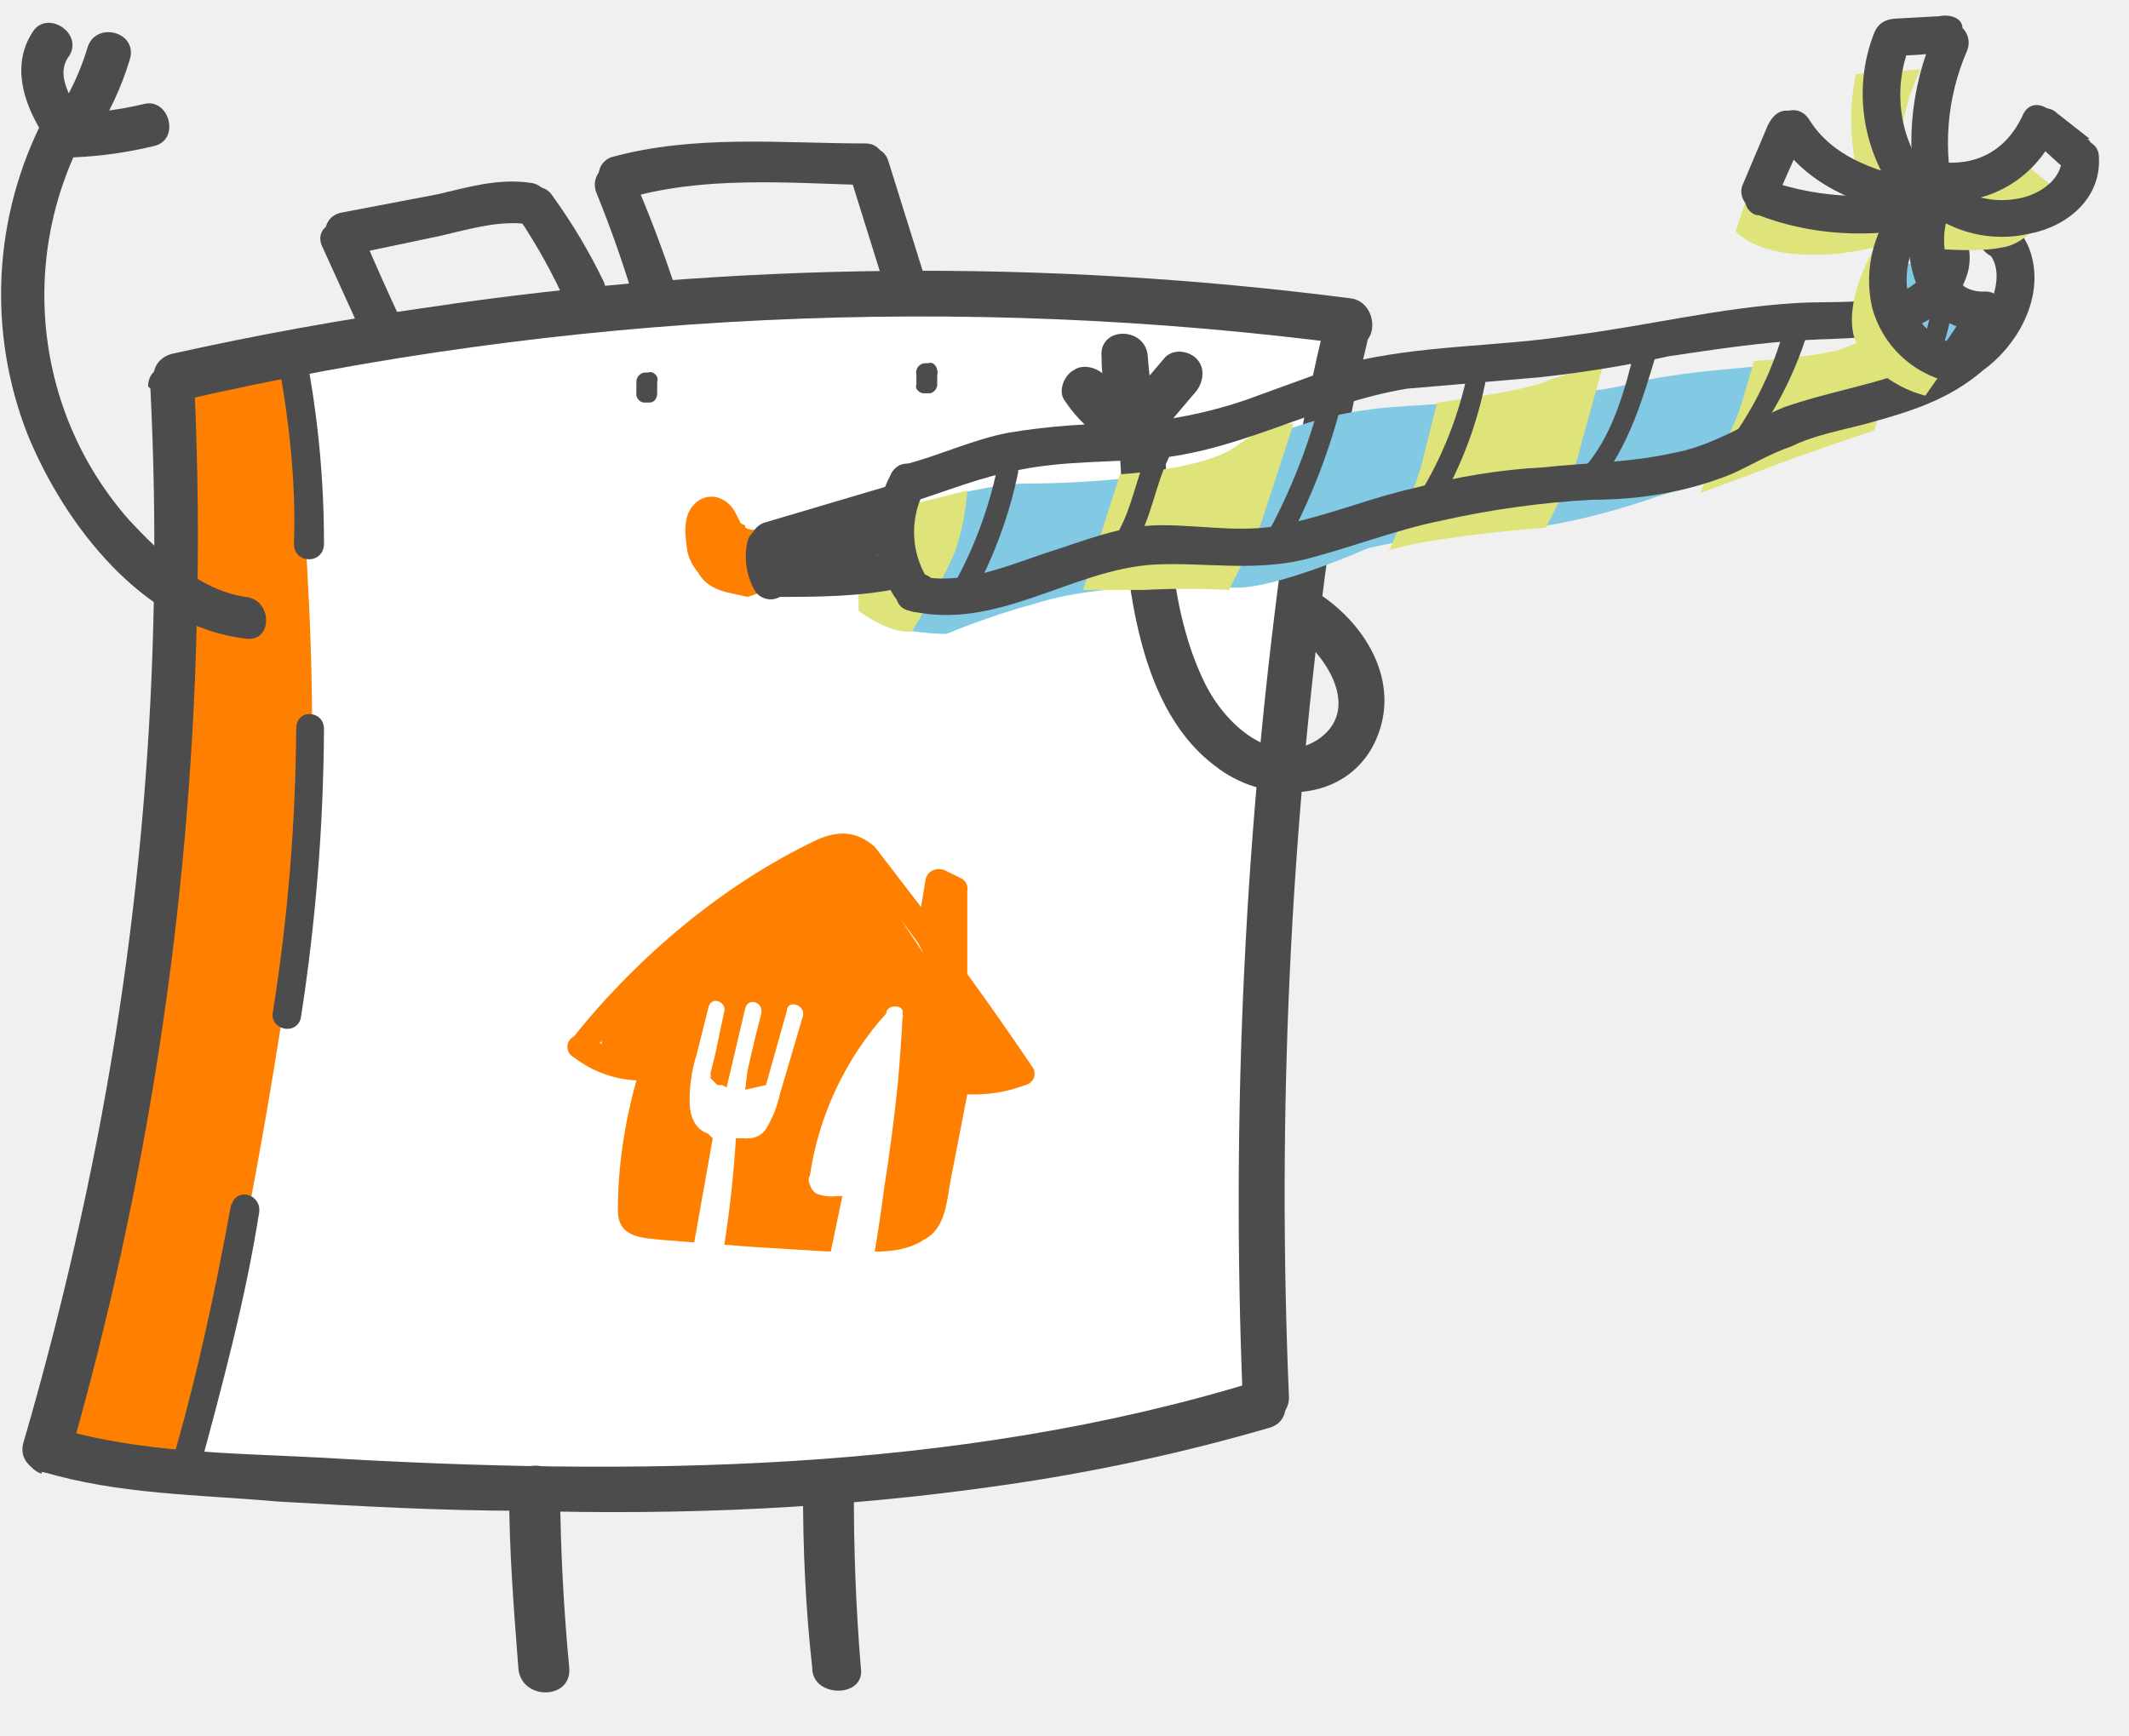
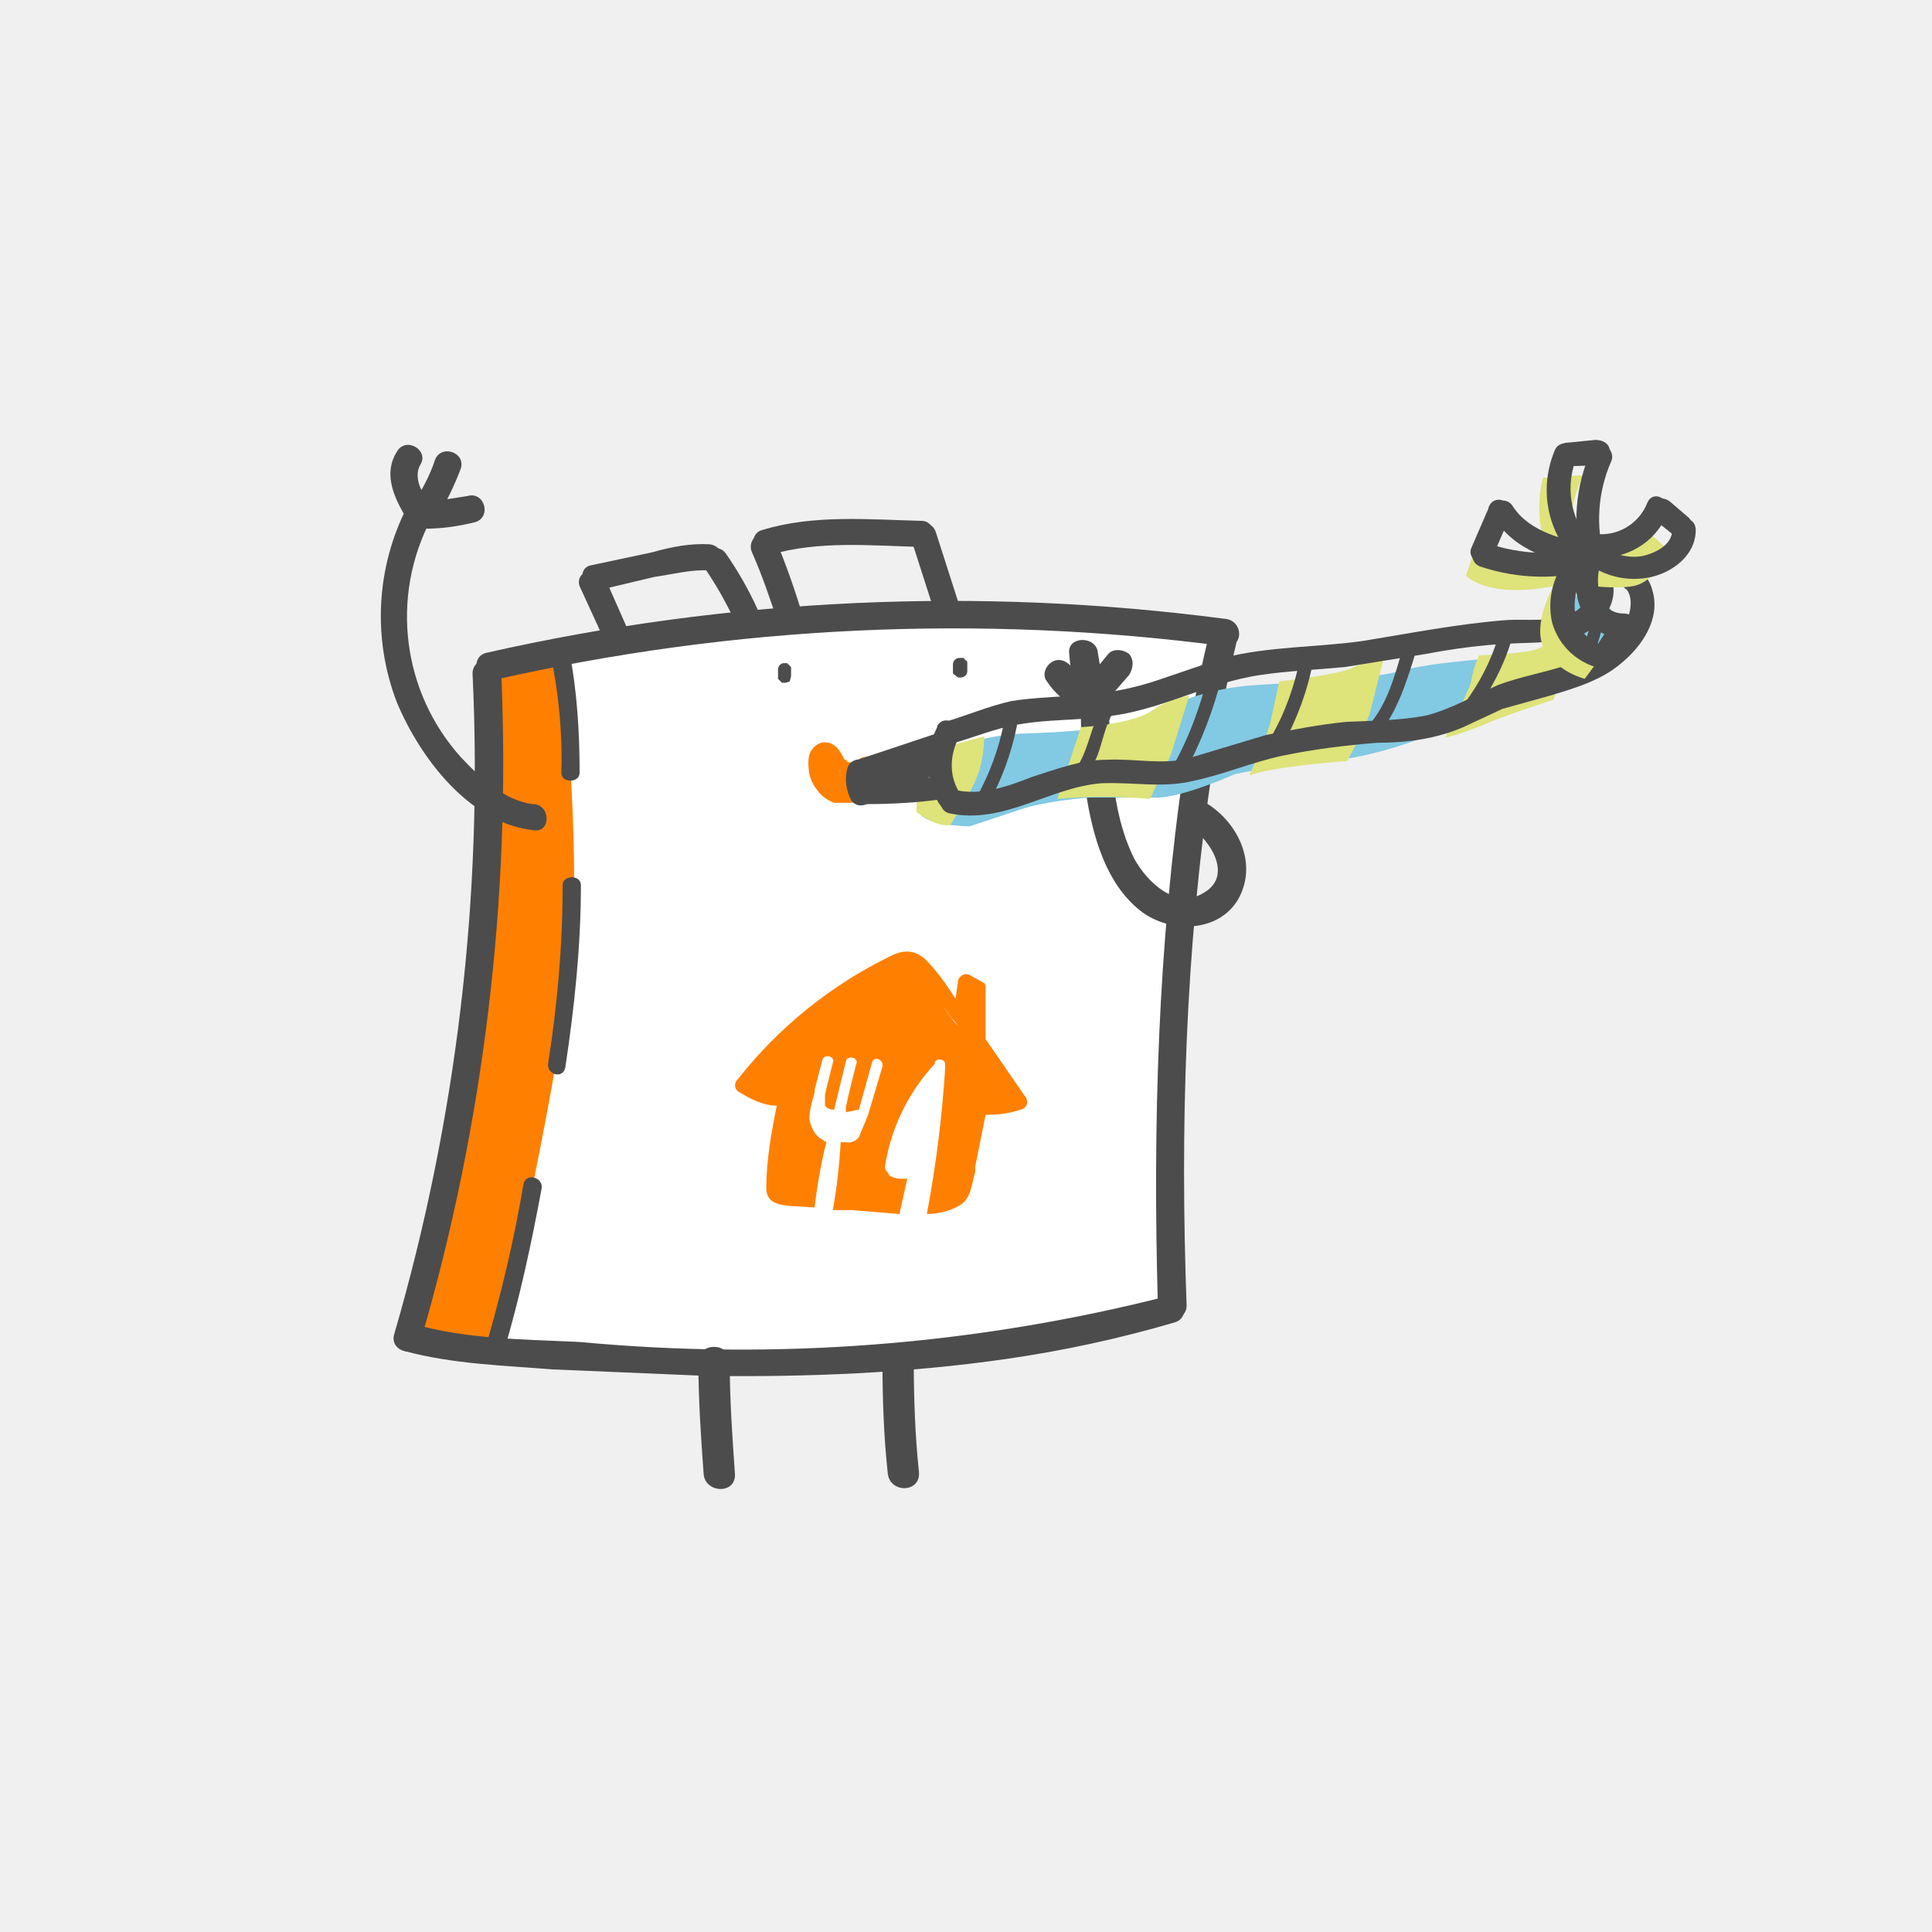
- <svg xmlns="http://www.w3.org/2000/svg" viewBox="0 0 92 75">
-   <g fill="none">
-     <path fill="#FFF" d="M2.3 62.5l3-12c.7-2.8 1.6-17 2.1-19.8.5-3 0-13.9 0-13.9s11.8-2.5 19.1-3.5c7.4-1 31.9.6 31.9.6s-.6 1.6-.6 2.2c0 .6-1.9 9.1-2.8 21-1 12 0 23.3 0 23.3s-17.2 3.8-27.2 4c-10 .2-25.5-1.9-25.5-1.9z" />
-     <path fill="#FF8000" d="M8.3 63.6l-6.2-1s2.4-9.1 3.3-14.3c.8-5.2 1.9-12.1 2-17.6.2-5.6-.2-14.4-.2-14.4l5.3-1.2s1.5 13.5.8 20.8a236.3 236.3 0 01-5 27.7zm36.3-17.5a143 143 0 00-2.8-4v-3.6a.5.5 0 00-.2-.5l-.8-.4c-.3-.1-.7 0-.8.4l-.2 1.2-2-2.6c-.8-.7-1.6-.7-2.5-.3-4 1.9-7.7 5-10.5 8.5a.5.5 0 000 .9 4.8 4.8 0 002.7 1c-.5 1.8-.8 3.7-.8 5.6 0 1.2 1 1.2 2 1.3l1.3.1.8-4.5a1.8 1.8 0 01-.2-.2c-.6-.2-.8-.8-.8-1.4 0-.7.1-1.4.3-2l.5-2c.1-.6.8-.3.7.1l-.4 1.9-.2.8a.4.4 0 010 .2l.3.3h.2l.2.1.8-3.4c.1-.5.8-.3.7.2a63.5 63.5 0 00-.6 2.5l-.1.8.9-.2.9-3.2c0-.5.8-.3.7.2l-1 3.4a5 5 0 01-.6 1.5.9.9 0 01-.8.4.5.5 0 01-.2 0h-.3a49.1 49.1 0 01-.5 4.6l1.3.1 3.3.2.5-2.4h-.2a1.9 1.9 0 01-.9-.1.6.6 0 01-.3-.4.4.4 0 010-.4 13.4 13.4 0 013.3-7c0-.4.8-.4.7 0a.3.3 0 010 .2 82.5 82.5 0 01-.2 2.8 81.3 81.3 0 01-.6 4.6 76.3 76.3 0 01-.4 2.7c.7 0 1.5-.1 2.1-.5 1-.5 1-1.7 1.2-2.7l.7-3.6a6.2 6.2 0 002.5-.4.5.5 0 00.3-.8zm-18.7-1l.1-.1v.1zm6.2-3.4zm6.8-2l.8 1.1.2.4-1-1.5zm1.9.9a.4.4 0 000-.2v.2z" />
-     <path fill="#4C4C4C" d="M22 64.4c0 2.6.2 5.1.4 7.7.1 1.4 2.3 1.4 2.2 0a89.3 89.3 0 01-.4-7.7c0-1.4-2.1-1.4-2.1 0zm12.7 0c0 2.5.1 5 .4 7.7 0 1.3 2.3 1.3 2.1 0a89.3 89.3 0 01-.3-7.8c0-1.4-2.2-1.4-2.2 0z" />
-     <g fill="#4C4C4C">
-       <path d="M57.2 14.2c-.8 3.3-1.4 6.7-1.9 10.1-.1 1.2 1.7 1.8 1.9.5.5-3.4 1.1-6.8 1.9-10.1.3-1.2-1.6-1.8-1.9-.5zM6.5 16.8c.6 12-.4 24-3 35.8A147.3 147.3 0 011 62.4c-.3 1.2 1.6 1.8 2 .6A142.9 142.9 0 008.5 27a140.1 140.1 0 00-.1-10.3c-.1-1.2-2-1.2-2 0z" />
-       <path d="M7.9 17.3a142.3 142.3 0 0150.5-2.4c1.2.2 1.2-1.8 0-2a144.6 144.6 0 00-40 .4 142 142 0 00-11 2c-1.3.4-.8 2.2.5 2zm47.6 6a208.6 208.6 0 00-1.8 37.1c0 1.3 2 1.3 2 0a206 206 0 011.7-36.6c.1-1.2-1.7-1.8-2-.5z" />
-       <path d="M1.8 63.6c3.3 1 6.8 1 10.2 1.3 3.5.2 7 .4 10.6.4 6.9.2 13.8-.1 20.7-1.1a83.4 83.4 0 0011.6-2.5c1.2-.4.6-2.3-.6-2-13 4-27 4.1-40.5 3.3-3.8-.2-7.8-.2-11.4-1.3-1.2-.3-1.8 1.6-.6 2zM12 15.5c.5 2.7.8 5.4.7 8 0 .9 1.3.9 1.3 0a43 43 0 00-.8-8.3c-.1-.8-1.3-.5-1.2.3zm.8 16a81.7 81.7 0 01-1 12.2c-.2.8 1 1.1 1.2.3a84 84 0 001-12.5c0-.8-1.2-.9-1.2 0z" />
-       <path d="M10 52c-.7 3.8-1.5 7.6-2.6 11.3-.2.8 1 1.1 1.2.3 1-3.7 2-7.4 2.6-11.2.1-.8-1-1.1-1.2-.3z" />
-     </g>
-     <g fill="#4C4C4C">
-       <path d="M29.3 12.8a56.2 56.2 0 00-2-5.3c-.4-1-2-.2-1.5.9a51.1 51.1 0 011.7 4.9c.4 1 2.1.6 1.8-.5z" />
-       <path d="M27 8.6c3.3-1 7-.7 10.4-.6 1.1 0 1.1-1.8 0-1.8-3.6 0-7.4-.4-11 .6-1 .4-.5 2.1.6 1.8z" />
-       <path d="M36.7 7.5l1.5 4.8c.3 1 2 .6 1.7-.5L38.4 7c-.3-1.1-2-.6-1.7.5zM17.4 14a108.6 108.6 0 01-1.7-3.8c-.5-1.1-2.2-.6-1.8.4l2 4.4c.4 1 2 .1 1.5-1z" />
-       <path d="M15.2 11l3.8-.8c1.3-.3 2.6-.7 3.9-.5 1.1.1 1.1-1.7 0-1.8-1.4-.2-2.7.2-4 .5l-4.2.8c-1.1.3-.7 2 .5 1.8z" />
-       <path d="M22.4 9.4a24.5 24.5 0 012.1 3.8c.5 1 2 .1 1.6-1a24.3 24.3 0 00-2.2-3.7c-.6-1-2.2 0-1.5.9z" />
-     </g>
-     <path fill="#4C4C4C" d="M27.5 16.5v.5a.3.3 0 000 .1.4.4 0 00.3.3H28.1a.4.4 0 00.2-.1.5.5 0 00.1-.3v-.5a.3.3 0 000-.2.4.4 0 00-.2-.2.3.3 0 00-.2 0h-.1a.4.4 0 00-.4.4zm12.1-.3v.4a.3.3 0 000 .2.4.4 0 00.3.2H40.2a.4.4 0 00.3-.4v-.4a.3.3 0 000-.2.4.4 0 00-.2-.3.3.3 0 00-.2 0H40a.4.4 0 00-.4.5z" />
-     <path fill="#FF8000" d="M32.7 22.9h-.2s.1 0 0 0a.8.8 0 01-.3-.1.7.7 0 010-.1.4.4 0 01-.2-.1l-.2-.4a1.3 1.3 0 00-.8-.7 1 1 0 00-1 .3c-.5.5-.4 1.3-.3 2 .1.6.6 1.2 1.1 1.5.8.3 1.6.3 2.3-.1a.5.5 0 00.2-.7.5.5 0 00-.6-.1 1.6 1.6 0 01-1.4.1 2 2 0 01-.2-.1 2 2 0 01-.2-.2 1.4 1.4 0 01-.3-.6 2.3 2.3 0 010-.7v-.3s0-.1 0 0a.8.8 0 01.1-.1c.2-.1 0 0 0 0s.1 0 0 0a.4.4 0 01.2 0s.1.1 0 0l.1.1.1.2.2.3a1.6 1.6 0 001.7.7.5.5 0 00.3-.6.5.5 0 00-.6-.3z" />
-     <path fill="#FF8000" d="M30.2 22.4a3.3 3.3 0 00.3 2l.3.4a.6.6 0 00.7 0c.4-.2.4-.7.3-1.1 0-.4-.2-.7-.3-1.1a.5.5 0 00-.9.1V24c.2.5.5.8.9 1 .4.1 1 0 1.2-.4a.9.9 0 000-.7.6.6 0 00-.6-.5.6.6 0 00-.5.7.6.6 0 00.7.6l-.2-1a.6.6 0 00-.4 1 .5.5 0 00.7.1.5.5 0 00.1-.6v.2a.4.4 0 01-.2.3.5.5 0 00.4-.6.5.5 0 00-.6-.3c.2 0 .4 0 .3.3v.2c-.1 0-.1 0 0 0a.2.2 0 01-.2 0 .3.3 0 01-.2 0 .2.2 0 010-.2s0-.1 0 0c-.1 0-.1 0 0 0-.2 0 0 0 0 0a.4.4 0 01-.1 0c-.2.1 0 0 0 0h-.1a.8.8 0 00-.1 0c-.1 0-.1 0 0 0l-.1-.1v-.1s0-.2 0 0v-.2-.9l-1 .1.3 1v.4a.3.3 0 01.2-.1.2.2 0 01.2 0V24l-.1-.1a2.7 2.7 0 01-.1-.5v-.1-.3-.4c-.1.1-.1.1 0 0a.5.5 0 00-.1-.3.5.5 0 00-.3-.2c-.2 0-.5 0-.6.3z" />
-     <path fill="#FF5000" d="M32.3 23.8l.1 1a.5.5 0 00.5.4.5.5 0 00.4-.5v-.9a.5.5 0 00-.5-.4.5.5 0 00-.5.4z" />
-     <path fill="#FF5000" d="M32.6 23.3v1.4c0 .6 1 .6 1 0l-.1-1.4c0-.6-1-.6-1 0z" />
-     <path fill="#FF8000" d="M32.3 24c.4 0 .7 0 1-.3l.2-.2h.2a.2.2 0 01-.2-.1c0 .2 0 0 0 0l-.1.6v.2h-.1l-.1.1-.2.1a1.7 1.7 0 01-.1 0h-.2-.3-.5s.1 0 0 0h-.1s-.1 0 0 0h-.1a.5.5 0 10-.8.5c.3.4.8.5 1.3.5s1 0 1.4-.3c.4-.3.7-.7.8-1.2v-1a.8.8 0 00-.9-.3c-.3 0-.5.2-.7.4a2.5 2.5 0 01-.3.2h-.1a.9.9 0 01-.1 0 .5.5 0 00-.5.5.5.5 0 00.5.4z" />
-     <path fill="#FF8000" d="M32.8 24.7l.7-.5a.4.4 0 00.1-.2.3.3 0 000-.2.5.5 0 00-.4-.4h-.1a.5.5 0 00-.2.1l-.7.6a.3.3 0 00-.1.1.3.3 0 000 .2.5.5 0 00.4.5h.1a.5.5 0 00.2-.2z" />
-     <path fill="#FF8000" d="M29.8 23.2v.8l.4.8c.3.5.8.7 1.2.8l.9.2.9-.3c.4-.2.8-.5 1-1a1.8 1.8 0 000-1.6c-.3-.5-1.1 0-.8.5a.8.8 0 01-.2 1l-.3.2-.6.3a2.3 2.3 0 01-.7-.2 1.3 1.3 0 01-.5-.2 1.3 1.3 0 01-.3-.5 1.8 1.8 0 01-.1-.8.5.5 0 00-.5-.5.5.5 0 00-.4.5z" />
-     <path fill="#FF8000" d="M31.7 24.7c.5 0 .5-.9 0-.9s-.6 1 0 1z" />
-     <g fill="#4C4C4C">
-       <path d="M10.6 25.8c-2-.3-3.7-1.9-5-3.3a14.6 14.6 0 01-2.8-4.7 14.8 14.8 0 01.7-11.7c.5-1-1-2-1.6-1a16.6 16.6 0 00-.7 13.7c1.6 3.9 5 8.3 9.4 8.8 1.2.2 1.2-1.7 0-1.8z" />
-       <path d="M3.3 4.8C3 4 2.4 3.2 3 2.4c.6-1-1-2-1.6-1-.9 1.4-.4 3 .4 4.3.6 1 2.2.1 1.6-1z" />
-       <path d="M4 6a12.9 12.9 0 001.6-3.4C6 1.4 4.2.9 3.8 2a11.1 11.1 0 01-1.4 3C1.7 6 3.4 7 4 6z" />
-       <path d="M3.2 6.8a17.7 17.7 0 003.5-.5c1.1-.3.6-2.1-.5-1.8a15 15 0 01-3 .4C2 5 2 7 3.2 6.8z" />
-     </g>
-     <g fill="#4C4C4C">
-       <path d="M55.9 27.3c1.4 1 3 3.4 1 4.7-2 1.2-4-.8-4.8-2.4-1.7-3.4-1.6-7.5-1.8-11.2 0-1.2-2-1.3-2 0 .2 2.2.2 4.5.5 6.7.4 2.9 1.3 6.2 3.7 8 2 1.6 5.4 1.7 6.8-.8 1.4-2.6-.2-5.3-2.4-6.7-1-.7-2 1-1 1.7z" />
-       <path d="M50 18.9l1.7-2c.3-.4.4-1 0-1.4-.4-.4-1.1-.4-1.4 0l-1.7 2c-.4.4-.4 1 0 1.4.3.4 1 .4 1.4 0z" />
-       <path d="M50 18.1a16.7 16.7 0 01-.4-2.7c-.1-1.3-2.1-1.3-2 0 0 1 .2 2.2.5 3.2.3 1.3 2.2.7 2-.5z" />
-       <path d="M49.2 17.5a3.9 3.9 0 01-1.4-1.2c-.3-.4-1-.6-1.4-.3-.4.2-.7.9-.4 1.3a5.9 5.9 0 002.2 2c.5.2 1 0 1.4-.4.2-.5 0-1.1-.4-1.4z" />
-     </g>
-     <path fill="#82C9E3" d="M37.2 26a18 18 0 01.2-3.4s4-1.6 6.9-1.7c2.7 0 7-.3 9-1.3a17.4 17.4 0 016.8-2c2.6-.2 8-.4 10.3-1 2.3-.6 5.5-.7 7.8-1 2.3-.4 4-.7 4.1-2a3.6 3.6 0 00-.4-2.2s2.4-.2 3 1c.7 1.1 1.4 2.4-.1 3.6a26.7 26.7 0 01-7.3 3.6l-6 1.9s-3.6 1.3-6.4 1.4c-2.7 0-6 .8-6 .8s-3.6 1.6-5.5 1.7H49s-2.5.1-4.3.7c-1.9.5-3.8 1.3-3.8 1.3s-3.6 0-3.6-1.4z" />
-     <path fill="#DEE37A" d="M39.4 27.3c-1 .1-2.3-.9-2.3-.9v-2.7l.7-1.5 4-1s-.1 1.6-.6 2.8c-.5 1.2-1.8 3.3-1.8 3.3zm7.4-1.8l1.6-5s3.6-.2 5-1.2c1.3-1 2.5-1 2.5-1l-1.3 4c-.1.5-1.5 3.2-1.5 3.2a35.3 35.3 0 00-3.7 0h-2.6zM60 23.9s1-2.4 1.4-3.7l.7-2.8s4-.5 4.9-1l2.3-.7-1 3.6c-.2 1.1-1.5 3.5-1.5 3.5s-5.1.4-6.8 1zm13.5-2.6c0-.3 1.5-2.8 1.8-4l.5-1.7s3.2-.2 4-.6a11.7 11.7 0 001.7-.8s.7.8.2 2a60.3 60.3 0 00-.7 2.4s-3.6 1.2-4.8 1.7l-2.7 1z" />
-     <g fill="#4C4C4C">
-       <path d="M38.5 20.5a5.5 5.5 0 00-.5 3.8c.3 1 1 2.7 2.2 2 .9-.5 0-1.9-.8-1.4h.1l.7.3a3.8 3.8 0 01-.3-3.9c.5-1-.9-1.8-1.4-.8z" />
-       <path d="M38.4 21L33 22.6c-1 .4-.5 2 .5 1.6l5.3-1.8c1-.3.6-2-.4-1.6z" />
-       <path d="M32.3 23.4a3 3 0 00.3 2.1.8.8 0 101.4-.8 1.2 1.2 0 01-.2-1 .8.8 0 00-.2-.7.8.8 0 00-1.3.4z" />
-       <path d="M33.5 25.8c1.8 0 3.7 0 5.5-.4 1-.1.6-1.7-.5-1.5a33.3 33.3 0 01-5 .3c-1 0-1 1.6 0 1.6z" />
-       <path d="M37 22.6c-.2.4-1 .5-1.4.6l-1.9.4c-1 .2-.5 1.8.5 1.5 1.4-.3 3.7-.3 4.3-2 .3-1-1.2-1.5-1.6-.5zm5 3.2a19 19 0 002-5.4.5.5 0 00-.4-.5.5.5 0 00-.5.3 18 18 0 01-1.9 5.1c-.3.5.5 1 .8.5zm7-2.2c.8-1.2.9-2.7 1.6-4 .3-.5-.5-1-.8-.4-.7 1.2-.8 2.7-1.6 4a.5.5 0 00.4.6.5.5 0 00.4-.2zm6.5.1a26.6 26.6 0 002.6-6.8c.1-.5-.8-.8-.9-.2a25.7 25.7 0 01-2.5 6.5c-.2.6.5 1 .8.5zm6.8-2.1a17.2 17.2 0 002-5.7.5.5 0 00-.2-.6.5.5 0 00-.6.4 16.5 16.5 0 01-2 5.4c-.2.5.5 1 .8.5zM69 21c1.4-1.7 2-3.8 2.6-5.8.1-.6-.7-.8-.9-.3-.5 2-1 4-2.4 5.5a.5.5 0 000 .6c.2.2.5.2.7 0z" />
-       <path d="M39.4 21.7c1.6-.5 3-1.1 4.7-1.4 2-.4 4-.3 6-.5 3.7-.4 7-2.4 10.7-3l5.8-.5c1.8-.2 3.7-.5 5.5-.9 2-.3 4-.6 5.9-.7 1.6-.1 3.4 0 5-.7 1.3-.6 2.5-2 2-3.6-.4-1.5-2-2.3-3.4-1.7-1 .5-.1 1.9.8 1.4.5-.2 1 .4 1.1 1 0 .6-.7 1.2-1.3 1.5-1.3.6-3 .4-4.6.5-3.3.2-6.5 1-9.7 1.4-3.2.5-6.5.4-9.7 1.2l-4.4 1.6a19.8 19.8 0 01-5 1c-1.7 0-3.4.1-5.2.4-1.6.3-3 1-4.6 1.4-1 .3-.6 1.8.4 1.6z" />
-       <path d="M39.3 26.4c3.8.9 7-1.8 10.6-2 2.1-.1 4.2.3 6.4-.2 2-.5 4-1.3 6-1.7a39.6 39.6 0 016.5-.9c2 0 4-.3 6-1.1.9-.4 1.7-.9 2.6-1.2 1-.5 2.2-.7 3.3-1 1.8-.5 3.5-1 5-2.3 1.4-1 2.6-3 2.1-4.9-.2-.8-.7-1.4-1.4-1.9-.6-.4-1.7-1-2.4-.7-.4 0-.7.4-.6.7a1 1 0 00.5.9c.3.2.7.1 1-.1.8-.8-.4-2-1.2-1.2l1-.1h-.1l.4.6-.6.7c-.2.1 0 0 .1.1l.5.2.9.6c.6.6.4 1.7 0 2.4-.7 1.4-2.2 2.3-3.6 2.8-1.7.6-3.5.9-5.2 1.5-1.7.7-3.1 1.7-4.9 2-1.8.4-3.7.4-5.5.6-1.9.1-3.7.4-5.6.9-1.8.4-3.5 1.1-5.3 1.5-1.9.5-3.7.1-5.6.1-1.8 0-3.4.7-5 1.2-1.8.6-3.6 1.4-5.5 1-1-.3-1.4 1.3-.4 1.5z" />
-       <path d="M75.5 19.4a15.8 15.8 0 002.6-5c.1-.5-.7-.8-1-.2a15 15 0 01-2.3 4.8.5.5 0 00.1.6.5.5 0 00.7-.2zm7.9-3a12.3 12.3 0 001.1-4 .5.5 0 00-.4-.4.5.5 0 00-.5.5 11 11 0 01-1 3.5.5.5 0 00.1.6.5.5 0 00.7-.2zm-1-6.3c1.1-.6 2.5-.1 3.4.8.7.7 1.9-.5 1.1-1.2a4.7 4.7 0 00-5.4-1c-.9.5 0 1.9.9 1.4z" />
-     </g>
-     <g>
-       <path fill="#DEE37A" d="M82.4 9.4A9 9 0 0183 3l-2.8.2s-.7 2.8.5 5.5l.5.9S77.6 9.8 76 7l-1 3s1.4 1.7 6 .7c0 0-1.6 2.7-.7 4.3 1 1.7 2.9 2.1 2.9 2.1l1.4-2s-2.3-.6-2.5-2.4c-.2-1.8 0-2.1 0-2.1s3 .4 4.4.1C88 10.5 89 8.3 89 8.3l-2.1-1.7s-.3 1.8-2 2.4c-1.7.5-2.5.4-2.5.4z" />
-       <path fill="#4C4C4C" d="M83.4 7.7a5.7 5.7 0 01-.8-5.9c.4-1-1.2-1.4-1.6-.4-1 2.5-.5 5.4 1.3 7.5.7.8 1.8-.4 1.1-1.2z" />
-       <path fill="#4C4C4C" d="M82 2.4a14.1 14.1 0 002.3-.2c.4 0 .6-.6.5-1 0-.4-.5-.6-1-.5L82 .8c-1 0-1 1.6 0 1.6z" />
-       <path fill="#4C4C4C" d="M83.6 1.4a11.7 11.7 0 00-.6 7.8c.2 1 1.8.5 1.5-.5a10 10 0 01.5-6.5c.4-1-1-1.8-1.4-.8z" />
-       <path fill="#4C4C4C" d="M83.9 8c-2.1-.4-4.5-.9-5.7-2.8-.6-1-2-.1-1.4.8 1.5 2.3 4 3 6.6 3.5 1 .2 1.5-1.3.5-1.5z" />
-       <path fill="#4C4C4C" d="M76.4 5.4L75.3 8c-.2.5.2 1 .5 1 .5.2.9-.1 1-.5L78 5.8c.1-.4-.2-.9-.6-1-.5-.1-.8.2-1 .6z" />
-       <path fill="#4C4C4C" d="M76 9.3c2.6 1 5.4 1 8 .3 1-.3.6-1.8-.4-1.6-2.4.7-4.9.6-7.2-.2-1-.4-1.4 1.2-.5 1.5z" />
-       <path fill="#4C4C4C" d="M82.2 8.5a5.3 5.3 0 00-1.3 4.8 4.5 4.5 0 003.3 3.2c1 .2 1.4-1.4.4-1.6-2.5-.6-2.8-3.5-1.3-5.2.7-.8-.5-2-1.1-1.2z" />
-       <path fill="#4C4C4C" d="M85.1 16l1.4-2c.6-1-.8-1.7-1.4-.8a17.4 17.4 0 01-1.1 1.7c-.3.3-.4.8 0 1.1.2.3.8.4 1.1 0z" />
-       <path fill="#4C4C4C" d="M82.6 9.1c-.5 2.3.4 5.3 3.2 5.2 1 0 1-1.7 0-1.7-1.6.1-2-1.8-1.7-3 .2-1-1.3-1.5-1.5-.5z" />
-       <path fill="#4C4C4C" d="M83.1 9a5.3 5.3 0 004.6 1.1c1.6-.3 3.1-1.5 3-3.3 0-1-1.6-1-1.6 0 0 1.1-1.2 1.7-2 1.8a3.6 3.6 0 01-2.8-.7c-.9-.6-2 .5-1.2 1.2z" />
-       <path fill="#4C4C4C" d="M90.3 6l-1.4-1.1c-.3-.3-.8-.3-1.1 0-.3.3-.4.9 0 1.1L89 7.1c.4.3.8.3 1.2 0 .3-.3.3-.9 0-1.1z" />
-       <path fill="#4C4C4C" d="M83.8 8.7a5 5 0 005-2.9c.4-1-1-1.8-1.4-.8-.7 1.5-2 2.2-3.6 2-1 0-1 1.6 0 1.7z" />
-     </g>
-   </g>
+ <svg xmlns="http://www.w3.org/2000/svg" fill="none" viewBox="0 0 148 148">
+   <path d="M31.6 102.3 34.9 89c.8-3 1.8-18.7 2.4-22 .5-3.1 0-15.3 0-15.3s13-2.7 21.2-3.9c8.2-1.1 35.4.8 35.4.8l-.7 2.4c0 .6-2 10-3 23.3S90 100 90 100s-19 4.1-30.2 4.3c-11.1.2-28.3-2-28.3-2Z" fill="#fff" />
+   <path d="m38.2 103.5-6.9-1s2.7-10.2 3.7-16C36 80.7 37 73 37.3 67c.1-6.1-.3-16-.3-16l6-1.3s1.5 15 .8 23c-.7 8.1-4 22.9-4.6 25.7-.7 2.8-1 5.1-1 5.1Z" fill="#FF8000" />
+   <path fill-rule="evenodd" clip-rule="evenodd" d="m78.6 84.1-3.1-4.5v-4c0-.2-.1-.3-.3-.4l-.9-.5c-.3-.2-.8 0-.9.4l-.2 1.4-.4-.6a16 16 0 0 0-1.8-2.3c-.8-.8-1.7-.9-2.7-.4a33.6 33.6 0 0 0-11.8 9.5.6.6 0 0 0 .2 1c.8.5 1.8 1 2.8 1-.4 2-.8 4.2-.8 6.3 0 1.2 1 1.3 2 1.4h.2l1.5.1c.2-1.7.5-3.4.9-5a2 2 0 0 1-.3-.2c-.6-.3-.9-1-1-1.6 0-.6.2-1.3.4-2v-.2l.6-2.3c.1-.5 1-.3.8.2l-.5 2-.1.5a23 23 0 0 0 0 .7v.1l.2.2.3.1h.2l.9-3.7c.1-.5 1-.3.8.2a70.1 70.1 0 0 0-.8 3.3v.4l1-.2 1-3.6c.1-.5.9-.3.8.3a461.5 461.5 0 0 0-1.1 3.7l-.7 1.7a1 1 0 0 1-1 .4h-.4c-.1 1.8-.3 3.5-.6 5.2h1.5l3.6.3.6-2.7h-.3a2 2 0 0 1-1-.2.6.6 0 0 1-.2-.3.5.5 0 0 1-.2-.5 15 15 0 0 1 3.8-7.8c0-.5.8-.4.8 0V81.9A91 91 0 0 1 71 93c.8 0 1.7-.2 2.4-.6 1-.5 1-1.6 1.3-2.6v-.4l.8-4c1 0 1.8-.1 2.7-.4a.6.6 0 0 0 .4-.9Zm-20.7-1.2v.1-.1Zm6.8-3.7Zm7.5-2.2c.4.6.7 1.1 1.2 1.6l-.3-.4-.2-.2a50 50 0 0 0-.7-1Zm2.1 1v-.2.1Z" fill="#FF8000" />
+   <path d="M53.5 104.3c0 3 .2 5.8.4 8.6.1 1.5 2.5 1.6 2.4 0-.2-2.8-.4-5.7-.4-8.6 0-1.5-2.4-1.5-2.4 0ZM67.6 104.3c0 2.8.1 5.7.4 8.5.1 1.6 2.5 1.6 2.4 0-.3-2.8-.4-5.7-.4-8.5 0-1.6-2.4-1.6-2.4 0ZM92.6 48.7c-.9 3.7-1.6 7.4-2.1 11.2-.2 1.4 1.9 2 2 .6.6-3.8 1.3-7.5 2.2-11.2.3-1.4-1.8-2-2.1-.6ZM36.2 51.6a154.9 154.9 0 0 1-6 50.6c-.4 1.3 1.6 1.9 2 .6a157.9 157.9 0 0 0 6.2-51.2c0-1.4-2.2-1.4-2.2 0Z" fill="#4C4C4C" />
+   <path d="M37.8 52.1a158.7 158.7 0 0 1 56-2.6c1.5.2 1.5-2 0-2.1A161.2 161.2 0 0 0 37.3 50c-1.4.3-.8 2.4.5 2.1ZM90.7 58.8c-2 13.6-2.4 27.4-2 41.2 0 1.4 2.2 1.4 2.2 0-.5-13.6-.1-27.2 1.9-40.6.2-1.4-2-2-2.1-.6Z" fill="#4C4C4C" />
+   <path d="M31 103.5c3.7 1 7.6 1.1 11.3 1.4l11.8.5c7.7.1 15.4-.2 23-1.3a93 93 0 0 0 12.9-2.8c1.3-.4.7-2.5-.6-2a132 132 0 0 1-45 3.5c-4.2-.2-8.7-.2-12.8-1.4-1.3-.4-1.9 1.7-.6 2.1ZM42.2 50.2c.6 3 .9 6 .8 9 0 .8 1.4.8 1.4 0 0-3.2-.2-6.3-.8-9.4-.2-.9-1.5-.5-1.4.4ZM43.1 67.9c0 4.5-.4 9-1.1 13.5-.2.9 1.1 1.3 1.3.4.7-4.6 1.2-9.3 1.2-14 0-.8-1.4-.8-1.4 0Z" fill="#4C4C4C" />
+   <path d="M40.1 90.7c-.7 4.2-1.7 8.4-2.9 12.5-.2.8 1.1 1.2 1.4.3 1.2-4 2.1-8.2 2.9-12.5.1-.8-1.2-1.2-1.4-.3ZM61.5 47.2c-.6-2-1.3-4-2.1-5.9-.5-1.2-2.3-.2-1.8 1 .8 1.8 1.4 3.6 2 5.4.4 1.2 2.3.7 2-.5Z" fill="#4C4C4C" />
+   <path d="M59 42.5c3.7-1.1 7.7-.7 11.6-.6 1.2 0 1.2-2 0-2-4-.1-8.3-.5-12.2.7-1.2.3-.7 2.3.6 2Z" fill="#4C4C4C" />
+   <path d="m69.8 41.3 1.7 5.3c.3 1.2 2.3.7 1.9-.5l-1.7-5.3c-.4-1.3-2.3-.7-2 .5ZM48.3 48.7l-1.9-4.3c-.5-1.2-2.4-.7-2 .5l2.2 4.8c.5 1.2 2.3.1 1.7-1Z" fill="#4C4C4C" />
+   <path d="m45.9 45.2 4.2-1c1.4-.2 2.9-.6 4.3-.5 1.3.2 1.3-1.8 0-2-1.5-.1-3 .2-4.4.6l-4.7 1c-1.2.2-.7 2.1.6 1.9Z" fill="#4C4C4C" />
+   <path d="M53.9 43.4c.9 1.3 1.7 2.7 2.4 4.2.5 1.2 2.2.2 1.7-1a27 27 0 0 0-2.4-4.2c-.7-1-2.5 0-1.7 1ZM59.6 51.3v.7l.3.3H60.2l.3-.1.1-.4v-.7l-.3-.3H60a.5.5 0 0 0-.4.5ZM73 50.9v.7l.4.3h.2a.5.5 0 0 0 .5-.5v-.7l-.3-.3h-.3a.5.5 0 0 0-.5.5Z" fill="#4C4C4C" />
+   <path d="M65.4 58.4c-.1 0 0 0 0 0h-.2c-.1 0 0 0 0 0-.2 0-.3 0-.4-.2h-.1l-.1-.2-.3-.5c-.2-.3-.5-.5-.8-.6-.4-.1-.8 0-1.1.3-.6.5-.5 1.4-.4 2.1.2.8.6 1.4 1.3 1.7.8.4 1.8.3 2.5-.1a.5.5 0 0 0-.5-.9c-.4.3-1 .4-1.5.2h-.1l-.2-.2-.2-.2-.3-.7V58s.1-.1 0 0l.1-.1s.1 0 0 0H63.5c0 .1 0 .1 0 0v.1l.2.3.2.3c.4.6 1.2 1 1.9.8.2-.1.4-.4.3-.6a.5.5 0 0 0-.6-.4Z" fill="#FF8000" />
+   <path d="M62.5 57.8c0 .8 0 1.5.4 2.2 0 .2.2.3.3.5.2.2.6.2.8 0 .5-.2.5-.8.4-1.2L64 58a.5.5 0 0 0-1 .2l.1 1.3c0 .5.4 1 1 1 .4.2 1 0 1.2-.4.2-.2.2-.5.1-.8a.7.7 0 0 0-.7-.4.7.7 0 0 0-.3 1.2c.1.1.4.2.5.1l-.2-1a.7.7 0 0 0-.4 1 .5.5 0 0 0 .8-.5V60c0 .1 0 .2-.2.2.3 0 .5-.3.4-.6 0-.3-.4-.4-.6-.4.2 0 .4.2.4.4l-.1.2c-.1 0-.1 0 0 0h-.5v-.2s0-.1 0 0c-.1 0 0 0 0 0-.1 0-.1 0 0 0h-.1c-.1.1 0 0 0 0h-.2c0-.1 0-.1 0 0v-.1H64c0-.1 0 0 0 0v-1.3l-1 .1c0 .4.2.8.3 1.1V59.7c0 .1 0 .1 0 0v.1l.2-.1h.2v-.1l-.1-.1c0-.1 0-.1 0 0v-.1a3 3 0 0 1-.2-.5v-.2c0 .1 0 .1 0 0v-1l-.4-.2c-.2 0-.6 0-.6.3Z" fill="#FF8000" />
+   <path d="M65 59.4v1c0 .3.3.5.6.5.2 0 .5-.2.5-.5l-.1-1c0-.3-.3-.5-.5-.5-.3 0-.5.2-.5.5Z" fill="#FF5000" />
+   <path d="m65.2 58.8.1 1.6c0 .6 1 .6 1 0v-1.6c-.1-.6-1.1-.6-1 0Z" fill="#FF5000" />
+   <path d="M64.9 59.7a2 2 0 0 0 1.2-.5l.2-.1.1-.1h-.1v-.1.1c0 .1 0 0 0 0l-.2.6v.2H66l-.1.1c0 .1 0 0 0 0l-.2.1h-.2l-.1.1h-1.2a.5.5 0 1 0-.8.4c.3.6.9.6 1.4.6.5 0 1 0 1.5-.2.5-.4.8-.9 1-1.4l-.1-1a.8.8 0 0 0-1-.5c-.3 0-.5.3-.8.5l-.3.2H65c-.3 0-.5.2-.5.5s.2.5.5.5Z" fill="#FF8000" />
+   <path d="m65.5 60.4.8-.6v-.2l.1-.2a.5.5 0 0 0-.5-.5h-.1l-.2.1-.8.7-.1.1v.2a.5.5 0 0 0 .4.5h.2l.2-.1Z" fill="#FF8000" />
+   <path d="m62.1 58.7.1 1 .4.8c.3.5.8.8 1.3 1h1c.3 0 .7 0 1-.2.5-.3 1-.6 1.2-1.1a2 2 0 0 0-.1-1.8c-.4-.6-1.2 0-.9.5A1 1 0 0 1 66 60l-.3.2c-.2.2-.5.2-.7.3-.3 0-.6 0-.8-.2l-.5-.2-.4-.7a2 2 0 0 1-.1-.8c0-.3-.2-.5-.5-.5s-.5.2-.5.5Z" fill="#FF8000" />
+   <path d="M64.2 60.4c.6 0 .6-1 0-1s-.6 1 0 1Z" fill="#FF8000" />
+   <path d="M40.8 61.6c-2.2-.3-4-2-5.5-3.6A16.1 16.1 0 0 1 33 39.8c.6-1.2-1.2-2.3-1.8-1a18.4 18.4 0 0 0-.8 15c1.8 4.3 5.6 9.3 10.5 9.8 1.3.2 1.3-1.9 0-2Z" fill="#4C4C4C" />
+   <path d="M32.7 38.3c-.5-.8-1-1.8-.5-2.7.7-1.1-1.1-2.2-1.8-1-1 1.6-.3 3.3.5 4.7.7 1.2 2.5.2 1.8-1Z" fill="#4C4C4C" />
+   <path d="M33.4 39.7c.8-1.2 1.4-2.5 1.9-3.8.4-1.3-1.6-1.9-2-.6-.4 1.2-1 2.3-1.7 3.3-.7 1.1 1 2.1 1.8 1Z" fill="#4C4C4C" />
+   <path d="M32.6 40.5c1.3 0 2.6-.2 3.8-.5 1.3-.4.7-2.4-.6-2l-3.2.5c-1.3 0-1.3 2.1 0 2ZM91.1 63.3c1.6 1 3.4 3.8 1.1 5.1-2.1 1.3-4.3-.8-5.3-2.6-1.9-3.8-1.8-8.3-2-12.4 0-1.4-2.2-1.4-2.1 0 0 2.5 0 5 .4 7.4.5 3.2 1.5 6.9 4.2 9 2.2 1.7 6 1.7 7.5-1 1.5-2.8-.2-6-2.7-7.4-1.2-.8-2.3 1.1-1 1.9Z" fill="#4C4C4C" />
+   <path d="m84.5 54 2-2.3c.3-.5.4-1.1 0-1.6-.5-.4-1.3-.4-1.6 0L83 52.4c-.4.5-.4 1.1 0 1.6.4.3 1.2.4 1.6 0Z" fill="#4C4C4C" />
+   <path d="m84.6 53-.5-3c-.1-1.3-2.3-1.3-2.2 0 .1 1.3.3 2.5.6 3.6.3 1.4 2.4.8 2.1-.5Z" fill="#4C4C4C" />
+   <path d="M83.7 52.4c-.6-.3-1.2-.7-1.6-1.3-.4-.5-1-.7-1.5-.4-.5.3-.8 1-.4 1.5.6.9 1.4 1.6 2.4 2.1.5.3 1.2.1 1.5-.4.3-.5.1-1.2-.4-1.5Z" fill="#4C4C4C" />
+   <path d="m70.3 61.9.3-3.9s4.5-1.7 7.6-1.8c3-.1 7.9-.3 10-1.5 2.4-1.2 5-2 7.7-2.2 2.8-.2 8.8-.4 11.4-1.1 2.5-.7 6-.8 8.6-1.2 2.6-.4 4.4-.7 4.6-2a4 4 0 0 0-.5-2.5s2.7-.3 3.4 1c.7 1.3 1.5 2.7-.2 4-1.7 1.4-5.2 3.1-8 4l-6.7 2s-4 1.5-7.1 1.6c-3 .2-6.8 1-6.8 1s-4 1.8-6 1.8h-5.2s-2.8.2-4.9.8l-4.2 1.4s-4 0-4-1.4Z" fill="#82C9E3" />
+   <path d="M72.8 63.2c-1.1.2-2.6-1-2.6-1l.1-3 .7-1.6 4.4-1.2s0 1.9-.6 3.2c-.5 1.3-2 3.6-2 3.6ZM81 61.2l1.8-5.5s4-.2 5.5-1.3c1.5-1 2.8-1.1 2.8-1.1l-1.4 4.5-1.6 3.4a39.4 39.4 0 0 0-7.1 0ZM95.7 59.4s1.2-2.6 1.6-4l.7-3.2s4.4-.5 5.5-1c.8-.4 1.6-.6 2.5-.8l-1 4c-.3 1.2-1.8 3.9-1.8 3.9s-5.7.4-7.5 1.1ZM110.7 56.6c0-.3 1.6-3.1 2-4.4.1-.7.3-1.3.6-2 0 0 3.5-.1 4.5-.5a13 13 0 0 0 1.8-1s.8 1 .3 2.3l-.9 2.6s-4 1.3-5.3 1.9c-1 .4-2 .8-3 1Z" fill="#DEE37A" />
+   <path d="M71.8 55.7a6 6 0 0 0-.5 4.2c.2 1.1 1 3 2.4 2.2 1-.5 0-2-1-1.5h.2l.8.4c-1-1.3-1-3-.3-4.4.5-1-1-2-1.6-1Z" fill="#4C4C4C" />
+   <path d="m71.7 56.2-6 2c-1 .3-.6 2 .5 1.7l6-2c1-.3.6-2-.5-1.7Z" fill="#4C4C4C" />
+   <path d="M64.9 58.9c-.2.8-.1 1.6.3 2.4a.9.9 0 1 0 1.5-1c-.1-.2-.2-.6 0-1a.9.9 0 0 0-1.8-.4Z" fill="#4C4C4C" />
+   <path d="M66.2 61.6c2 0 4.1-.1 6.1-.4 1.2-.2.7-2-.5-1.7-1.8.2-3.7.4-5.6.3-1.1 0-1.1 1.8 0 1.8Z" fill="#4C4C4C" />
+   <path d="M70 58c-.1.5-1 .6-1.4.7l-2 .4c-1.2.3-.7 2 .4 1.8 1.6-.4 4.2-.5 4.8-2.3.4-1.1-1.4-1.6-1.7-.5ZM75.7 61.6a21 21 0 0 0 2.2-6c0-.2-.1-.5-.4-.6-.3 0-.5 0-.6.4-.4 2-1.1 3.9-2.1 5.7-.3.5.6 1 .9.5ZM83.4 59.1c1-1.3 1-3 1.8-4.4.4-.5-.5-1-.8-.5-.8 1.4-1 3.1-1.8 4.4a.5.5 0 1 0 .8.6ZM90.7 59.3c1.3-2.4 2.3-5 2.9-7.5.1-.7-.9-1-1-.3-.6 2.5-1.5 5-2.8 7.3-.3.5.6 1 1 .5ZM98.3 57c1.1-2 1.9-4.2 2.3-6.4 0-.2-.1-.5-.4-.6-.2 0-.5 0-.6.4-.4 2-1.1 4.1-2.2 6-.3.6.6 1 .9.5ZM105.6 56.3c1.5-1.9 2.2-4.2 2.9-6.5.1-.6-.8-.9-1-.3-.6 2.1-1.2 4.4-2.6 6-.2.3-.2.6 0 .8.2.2.5.2.7 0Z" fill="#4C4C4C" />
+   <path d="M72.8 57c1.8-.5 3.4-1.2 5.2-1.5 2.2-.4 4.4-.3 6.6-.6 4.2-.4 7.8-2.6 12-3.2 2-.3 4.3-.4 6.4-.6l6.2-1c2.1-.4 4.3-.7 6.5-.8 1.8-.1 3.8 0 5.5-.7 1.5-.7 2.8-2.4 2.3-4.1a2.7 2.7 0 0 0-3.8-1.8c-1 .5-.1 2 1 1.5.5-.2 1 .5 1.1 1 0 .8-.8 1.5-1.4 1.8-1.5.7-3.5.4-5 .5-3.8.3-7.3 1-11 1.6-3.5.5-7.2.4-10.7 1.3l-5 1.7a22 22 0 0 1-5.4 1.1c-2 .2-3.9.2-5.8.5-1.8.4-3.4 1.1-5.1 1.6-1.2.3-.7 2 .4 1.7Z" fill="#4C4C4C" />
+   <path d="M72.7 62.3c4.2.9 7.7-2 11.7-2.3 2.5-.1 4.7.4 7.1-.2 2.3-.5 4.4-1.4 6.7-1.9 2.4-.5 4.8-.8 7.3-1 2.3 0 4.5-.3 6.6-1.2l3-1.4 3.6-1c2-.6 4-1.2 5.5-2.5 1.6-1.3 3-3.4 2.4-5.5-.2-.9-.8-1.6-1.6-2.1-.7-.4-1.9-1.1-2.7-.8-.3.1-.7.4-.6.8 0 .4.2.8.5 1 .4.2.8.1 1.1-.2 1-.8-.3-2-1.2-1.3h1v-.1l.4.7-.7.8h.1l.6.3 1 .6c.7.8.4 2 0 2.8-.8 1.5-2.5 2.5-4 3-2 .7-4 1-5.8 1.7-1.8.8-3.5 1.8-5.4 2.3-2 .4-4.1.4-6.2.5-2 .2-4.1.6-6.1 1l-6 1.8c-2 .5-4 0-6.2.1-2 0-3.8.7-5.7 1.3-1.8.7-3.9 1.5-6 1-1-.2-1.5 1.5-.4 1.8Z" fill="#4C4C4C" />
+   <path d="M113 54.5c1.2-1.6 2.2-3.5 2.8-5.5.1-.6-.8-.9-1-.3-.6 2-1.5 3.7-2.7 5.3-.1.2 0 .6.2.7.2.1.5 0 .7-.2ZM121.7 51.2c.6-1.4 1-2.8 1.3-4.4 0-.2-.2-.5-.5-.5s-.5.3-.5.5c-.2 1.4-.6 2.7-1.2 4-.1.2 0 .5.2.6.2.1.5 0 .7-.2ZM120.5 44.2c1.3-.6 2.9-.1 3.9.8.8.8 2-.4 1.2-1.2a5.2 5.2 0 0 0-6-1.1c-1 .5 0 2 1 1.5Z" fill="#4C4C4C" />
+   <path d="M120.6 43.4a10 10 0 0 1 .7-7l-3.1.2s-.9 3 .5 6l.5 1s-4 .3-5.8-2.8l-1.1 3.3s1.6 1.8 6.7.8c0 0-1.7 3-.7 4.8 1 1.8 3.1 2.3 3.1 2.3l1.7-2.3s-2.6-.6-2.8-2.6c-.3-2 0-2.4 0-2.4s3.2.5 4.8.2c1.7-.3 2.8-2.7 2.8-2.7l-2.3-2s-.3 2.1-2.2 2.7c-1.9.6-2.8.5-2.8.5Z" fill="#DEE37A" />
+   <path d="M121.8 41.5a6.3 6.3 0 0 1-1-6.5c.4-1-1.3-1.5-1.7-.5-1.2 2.9-.6 6 1.4 8.3.7.9 2-.4 1.3-1.3Z" fill="#4C4C4C" />
+   <path d="M120.1 35.7c.9 0 1.7 0 2.6-.2.5-.1.7-.7.6-1.1-.1-.5-.6-.7-1.1-.7l-2 .2c-1.3 0-1.3 1.8 0 1.8Z" fill="#4C4C4C" />
+   <path d="M121.9 34.5a13 13 0 0 0-.7 8.7c.3 1 2 .6 1.7-.5a11 11 0 0 1 .5-7.3c.5-1-1-2-1.5-.9Z" fill="#4C4C4C" />
+   <path d="M122.2 41.8c-2.3-.4-5-1-6.3-3-.6-1-2.2-.2-1.5.8 1.6 2.6 4.5 3.4 7.4 4 1 .2 1.6-1.5.4-1.8Z" fill="#4C4C4C" />
+   <path d="m114 39-1.3 3c-.2.5.2 1 .6 1.1.5.2 1-.1 1.1-.6l1.3-3c.2-.5-.2-1-.7-1.2-.5-.1-.9.2-1 .7Z" fill="#4C4C4C" />
+   <path d="M113.4 43.4c3 1 6 1 9 .2 1.1-.3.7-2-.5-1.7-2.6.7-5.4.6-8-.3-1.1-.3-1.6 1.4-.5 1.8Z" fill="#4C4C4C" />
+   <path d="M120.3 42.5a5.8 5.8 0 0 0-1.4 5.2 5 5 0 0 0 3.7 3.5c1 .3 1.6-1.4.4-1.7-2.7-.6-3-3.9-1.4-5.8.8-.8-.5-2.1-1.3-1.2Z" fill="#4C4C4C" />
+   <path d="m123.6 50.8 1.6-2.3c.6-1-1-1.9-1.6-1l-1.3 2c-.3.4-.3.9 0 1.3.3.3 1 .3 1.3 0Z" fill="#4C4C4C" />
+   <path d="M120.8 43.1c-.5 2.5.5 5.9 3.6 5.7 1.2 0 1.2-1.8 0-1.8-1.8 0-2.2-2-1.9-3.4.3-1.1-1.5-1.6-1.7-.5Z" fill="#4C4C4C" />
+   <path d="M121.4 43a6 6 0 0 0 5.1 1.2c1.7-.4 3.4-1.7 3.4-3.6 0-1.2-1.8-1.2-1.8 0s-1.4 1.8-2.3 2a4 4 0 0 1-3.1-.8c-1-.8-2.2.5-1.3 1.2Z" fill="#4C4C4C" />
+   <path d="m129.3 39.6-1.4-1.2c-.4-.3-1-.3-1.3 0-.3.3-.4 1 0 1.3l1.5 1.2c.4.3.9.3 1.2 0 .4-.3.4-1 0-1.3Z" fill="#4C4C4C" />
+   <path d="M122.2 42.7c2.3.2 4.6-1.1 5.5-3.3.5-1-1-2-1.5-.9a3.8 3.8 0 0 1-4 2.4c-1.2-.1-1.2 1.7 0 1.8Z" fill="#4C4C4C" />
</svg>
